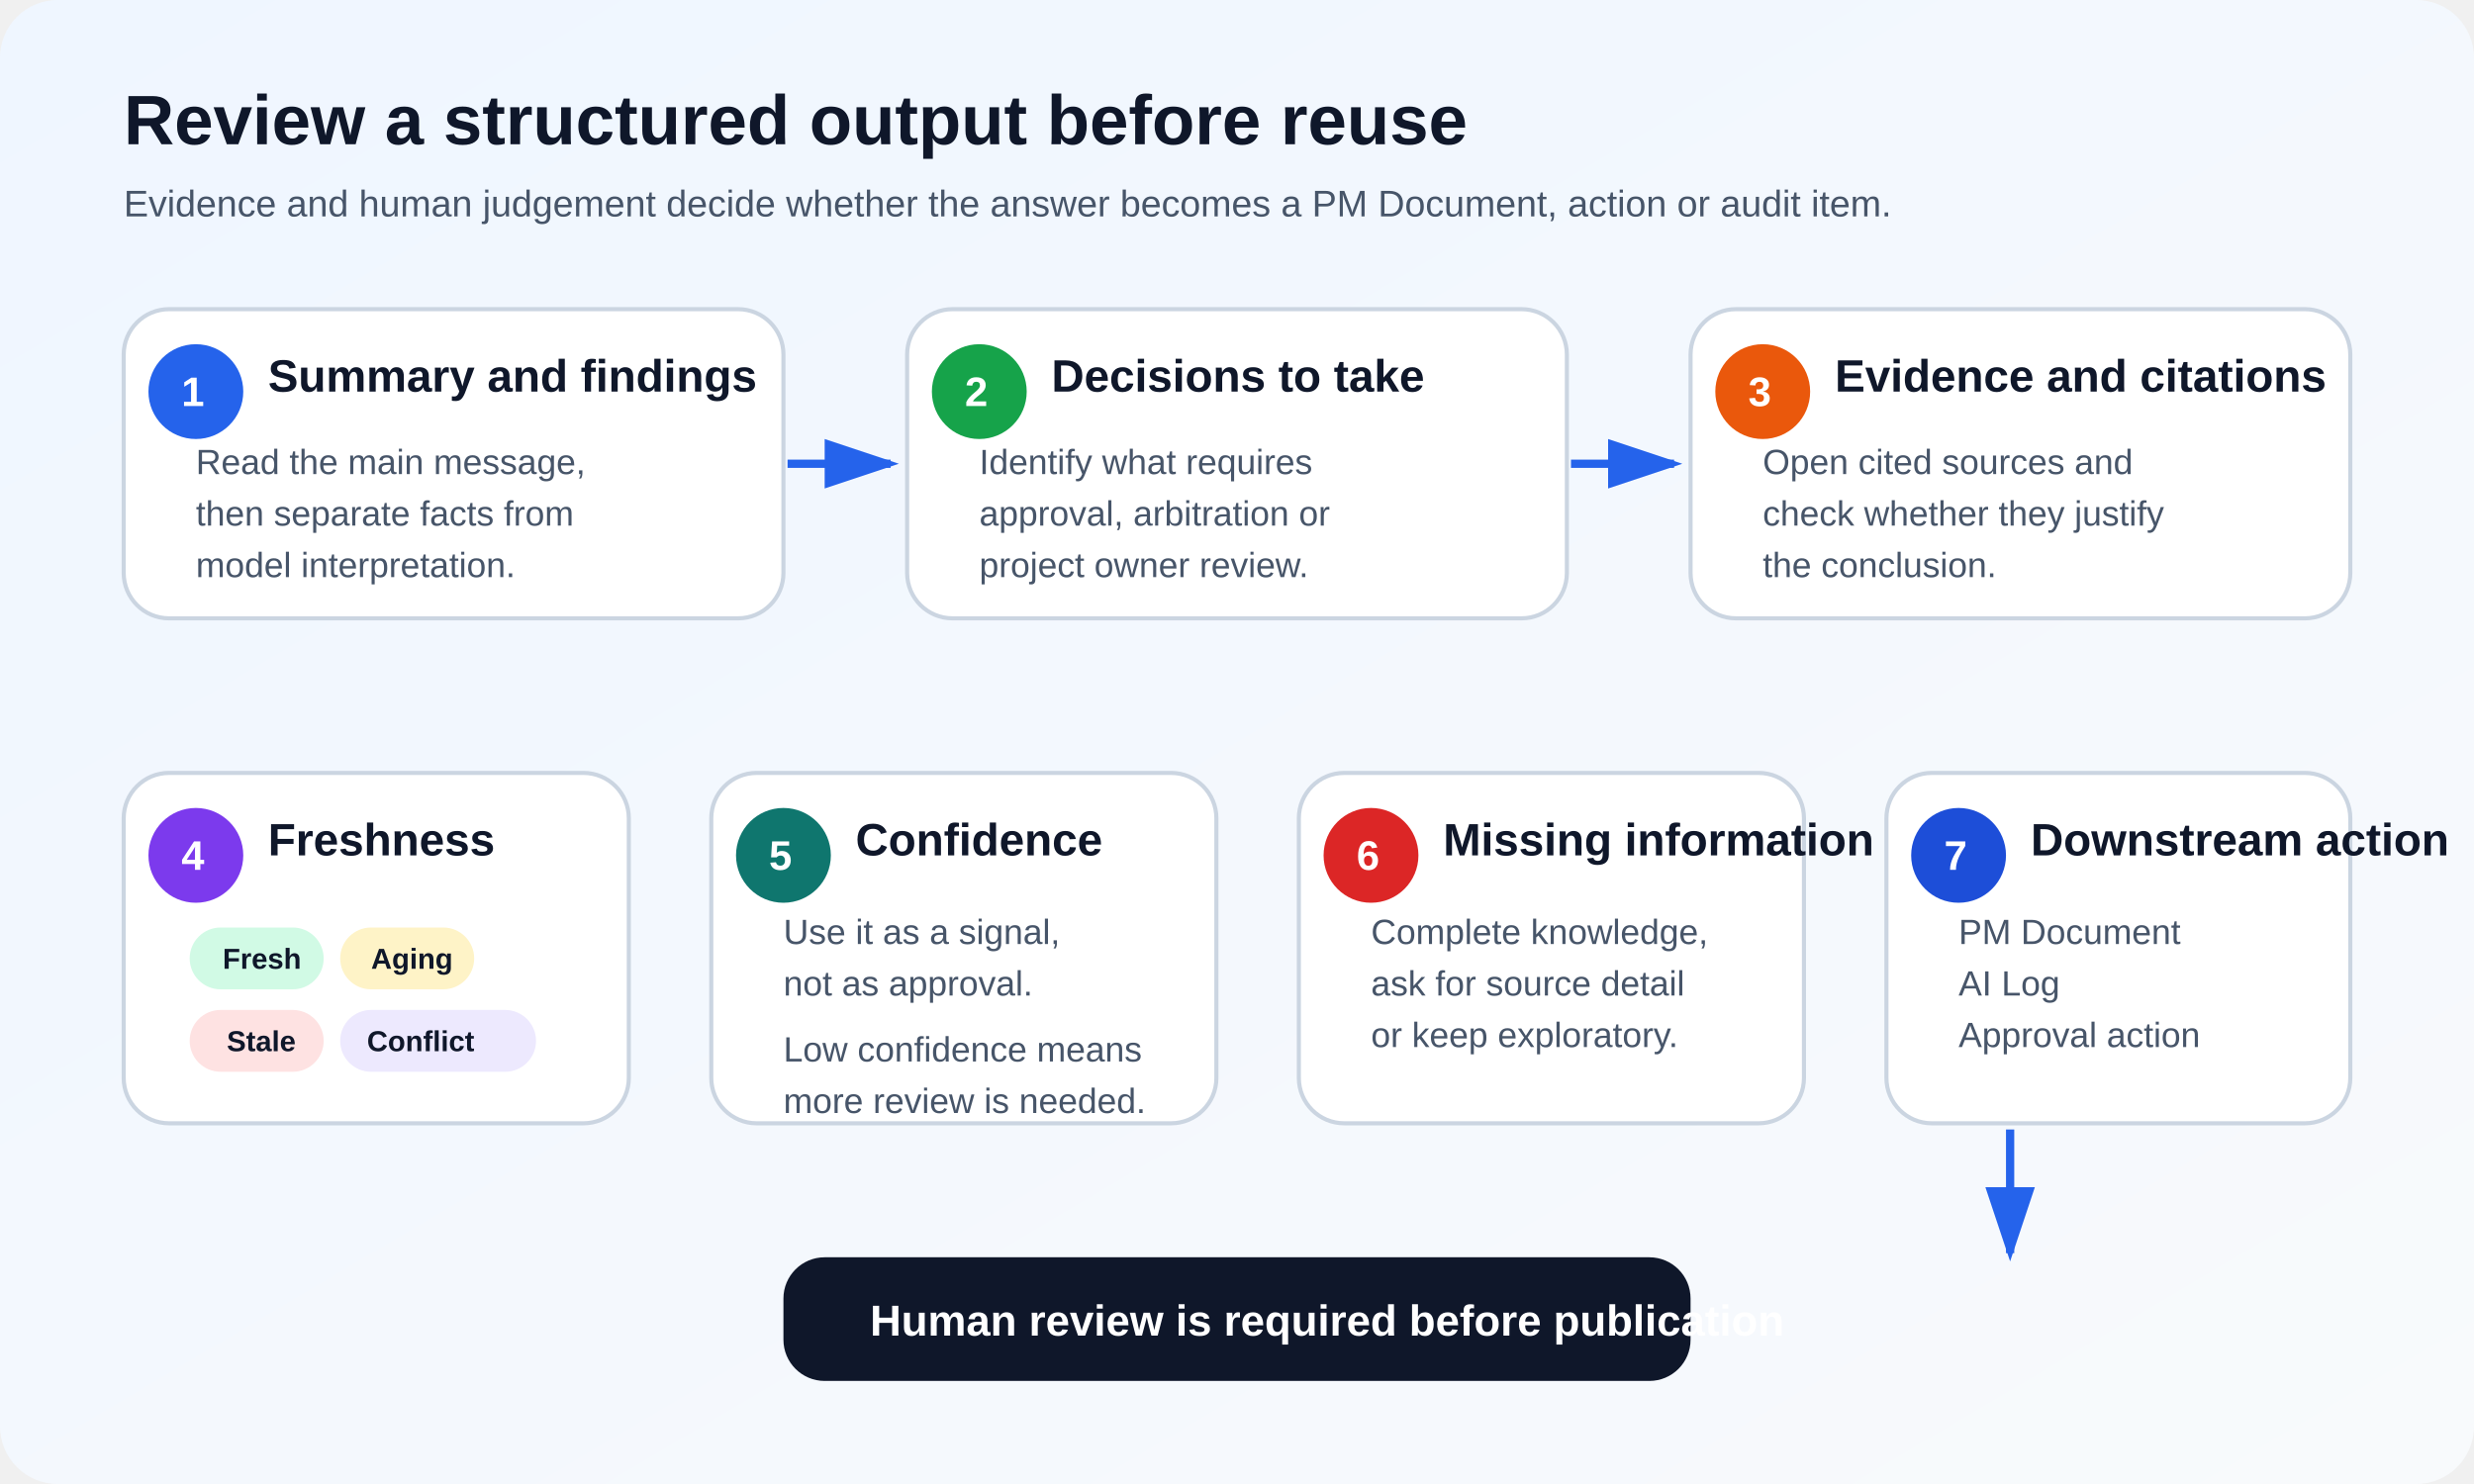
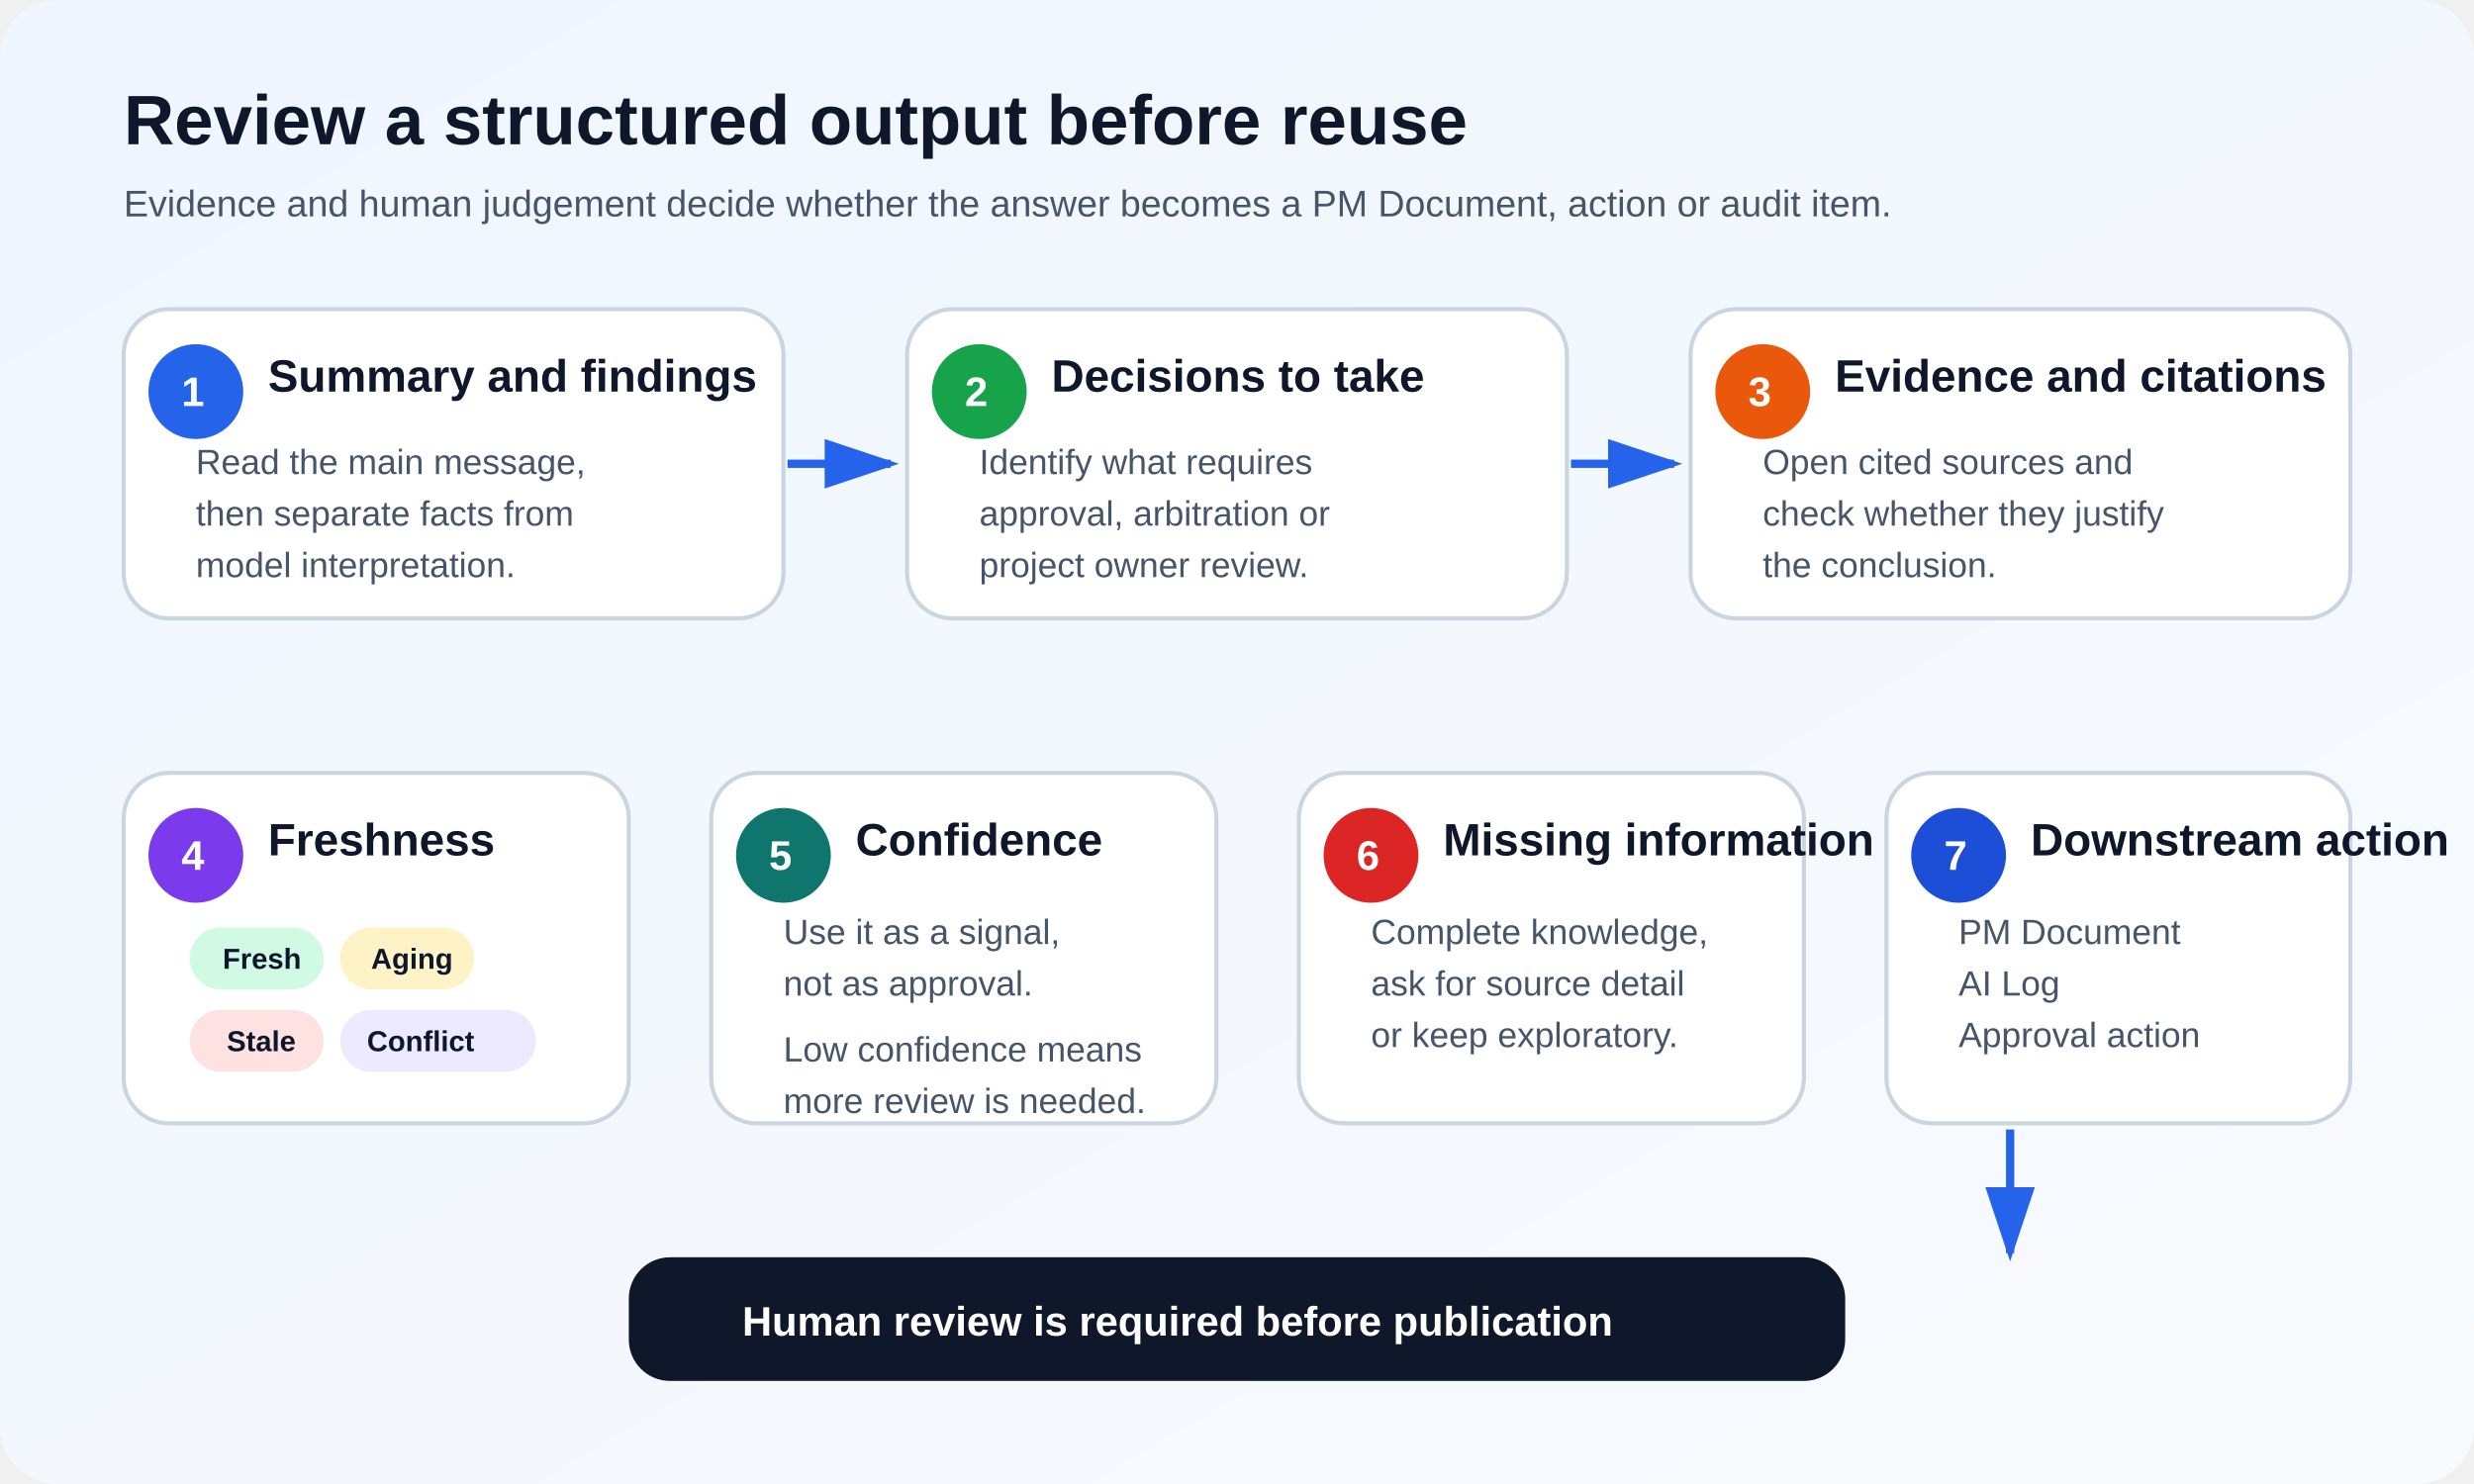
<svg xmlns="http://www.w3.org/2000/svg" viewBox="0 0 1200 720" role="img" aria-labelledby="title desc">
  <defs>
    <linearGradient id="bg" x1="0" y1="0" x2="1" y2="1">
      <stop offset="0" stop-color="#eff6ff" />
      <stop offset="1" stop-color="#f8fafc" />
    </linearGradient>
    <marker id="arrow" markerWidth="10" markerHeight="10" refX="8" refY="3" orient="auto" markerUnits="strokeWidth">
      <path d="M0,0 L0,6 L9,3 z" fill="#2563eb" />
    </marker>
    <style>
      .title{font:700 34px Arial,sans-serif;fill:#0f172a}.subtitle{font:400 18px Arial,sans-serif;fill:#475569}.card{fill:#fff;stroke:#cbd5e1;stroke-width:2}.num{font:700 20px Arial,sans-serif;fill:#fff}.head{font:700 22px Arial,sans-serif;fill:#0f172a}.body{font:400 17px Arial,sans-serif;fill:#475569}.pill{font:700 14px Arial,sans-serif;fill:#0f172a}
    </style>
  </defs>
  <rect width="1200" height="720" rx="28" fill="url(#bg)" />
  <text x="60" y="70" class="title">Review a structured output before reuse</text>
  <text x="60" y="105" class="subtitle">Evidence and human judgement decide whether the answer becomes a PM Document, action or audit item.</text>
  <rect x="60" y="150" width="320" height="150" rx="22" class="card" />
  <circle cx="95" cy="190" r="23" fill="#2563eb" />
  <text x="88" y="197" class="num">1</text>
  <text x="130" y="190" class="head">Summary and findings</text>
  <text x="95" y="230" class="body">Read the main message,</text>
  <text x="95" y="255" class="body">then separate facts from</text>
  <text x="95" y="280" class="body">model interpretation.</text>
  <rect x="440" y="150" width="320" height="150" rx="22" class="card" />
  <circle cx="475" cy="190" r="23" fill="#16a34a" />
  <text x="468" y="197" class="num">2</text>
  <text x="510" y="190" class="head">Decisions to take</text>
  <text x="475" y="230" class="body">Identify what requires</text>
  <text x="475" y="255" class="body">approval, arbitration or</text>
  <text x="475" y="280" class="body">project owner review.</text>
  <rect x="820" y="150" width="320" height="150" rx="22" class="card" />
  <circle cx="855" cy="190" r="23" fill="#ea580c" />
  <text x="848" y="197" class="num">3</text>
  <text x="890" y="190" class="head">Evidence and citations</text>
  <text x="855" y="230" class="body">Open cited sources and</text>
  <text x="855" y="255" class="body">check whether they justify</text>
  <text x="855" y="280" class="body">the conclusion.</text>
  <line x1="382" y1="225" x2="432" y2="225" stroke="#2563eb" stroke-width="4" marker-end="url(#arrow)" />
  <line x1="762" y1="225" x2="812" y2="225" stroke="#2563eb" stroke-width="4" marker-end="url(#arrow)" />
  <rect x="60" y="375" width="245" height="170" rx="22" class="card" />
  <circle cx="95" cy="415" r="23" fill="#7c3aed" />
  <text x="88" y="422" class="num">4</text>
  <text x="130" y="415" class="head">Freshness</text>
  <rect x="92" y="450" width="65" height="30" rx="15" fill="#d1fae5" />
  <text x="108" y="470" class="pill">Fresh</text>
  <rect x="165" y="450" width="65" height="30" rx="15" fill="#fef3c7" />
  <text x="180" y="470" class="pill">Aging</text>
  <rect x="92" y="490" width="65" height="30" rx="15" fill="#fee2e2" />
  <text x="110" y="510" class="pill">Stale</text>
  <rect x="165" y="490" width="95" height="30" rx="15" fill="#ede9fe" />
  <text x="178" y="510" class="pill">Conflict</text>
  <rect x="345" y="375" width="245" height="170" rx="22" class="card" />
  <circle cx="380" cy="415" r="23" fill="#0f766e" />
  <text x="373" y="422" class="num">5</text>
  <text x="415" y="415" class="head">Confidence</text>
  <text x="380" y="458" class="body">Use it as a signal,</text>
  <text x="380" y="483" class="body">not as approval.</text>
  <text x="380" y="515" class="body">Low confidence means</text>
  <text x="380" y="540" class="body">more review is needed.</text>
  <rect x="630" y="375" width="245" height="170" rx="22" class="card" />
  <circle cx="665" cy="415" r="23" fill="#dc2626" />
  <text x="658" y="422" class="num">6</text>
  <text x="700" y="415" class="head">Missing information</text>
  <text x="665" y="458" class="body">Complete knowledge,</text>
  <text x="665" y="483" class="body">ask for source detail</text>
  <text x="665" y="508" class="body">or keep exploratory.</text>
  <rect x="915" y="375" width="225" height="170" rx="22" class="card" />
  <circle cx="950" cy="415" r="23" fill="#1d4ed8" />
  <text x="943" y="422" class="num">7</text>
  <text x="985" y="415" class="head">Downstream action</text>
  <text x="950" y="458" class="body">PM Document</text>
  <text x="950" y="483" class="body">AI Log</text>
  <text x="950" y="508" class="body">Approval action</text>
  <line x1="975" y1="548" x2="975" y2="608" stroke="#2563eb" stroke-width="4" marker-end="url(#arrow)" />
-   <rect x="380" y="610" width="440" height="60" rx="20" fill="#0f172a" />
-   <text x="422" y="648" font-family="Arial,sans-serif" font-size="21" font-weight="700" fill="#fff">Human review is required before publication</text>
+   <rect x="305" y="610" width="590" height="60" rx="20" fill="#0f172a" />
+   <text x="360" y="648" font-family="Arial,sans-serif" font-size="20" font-weight="700" fill="#fff">Human review is required before publication</text>
</svg>
